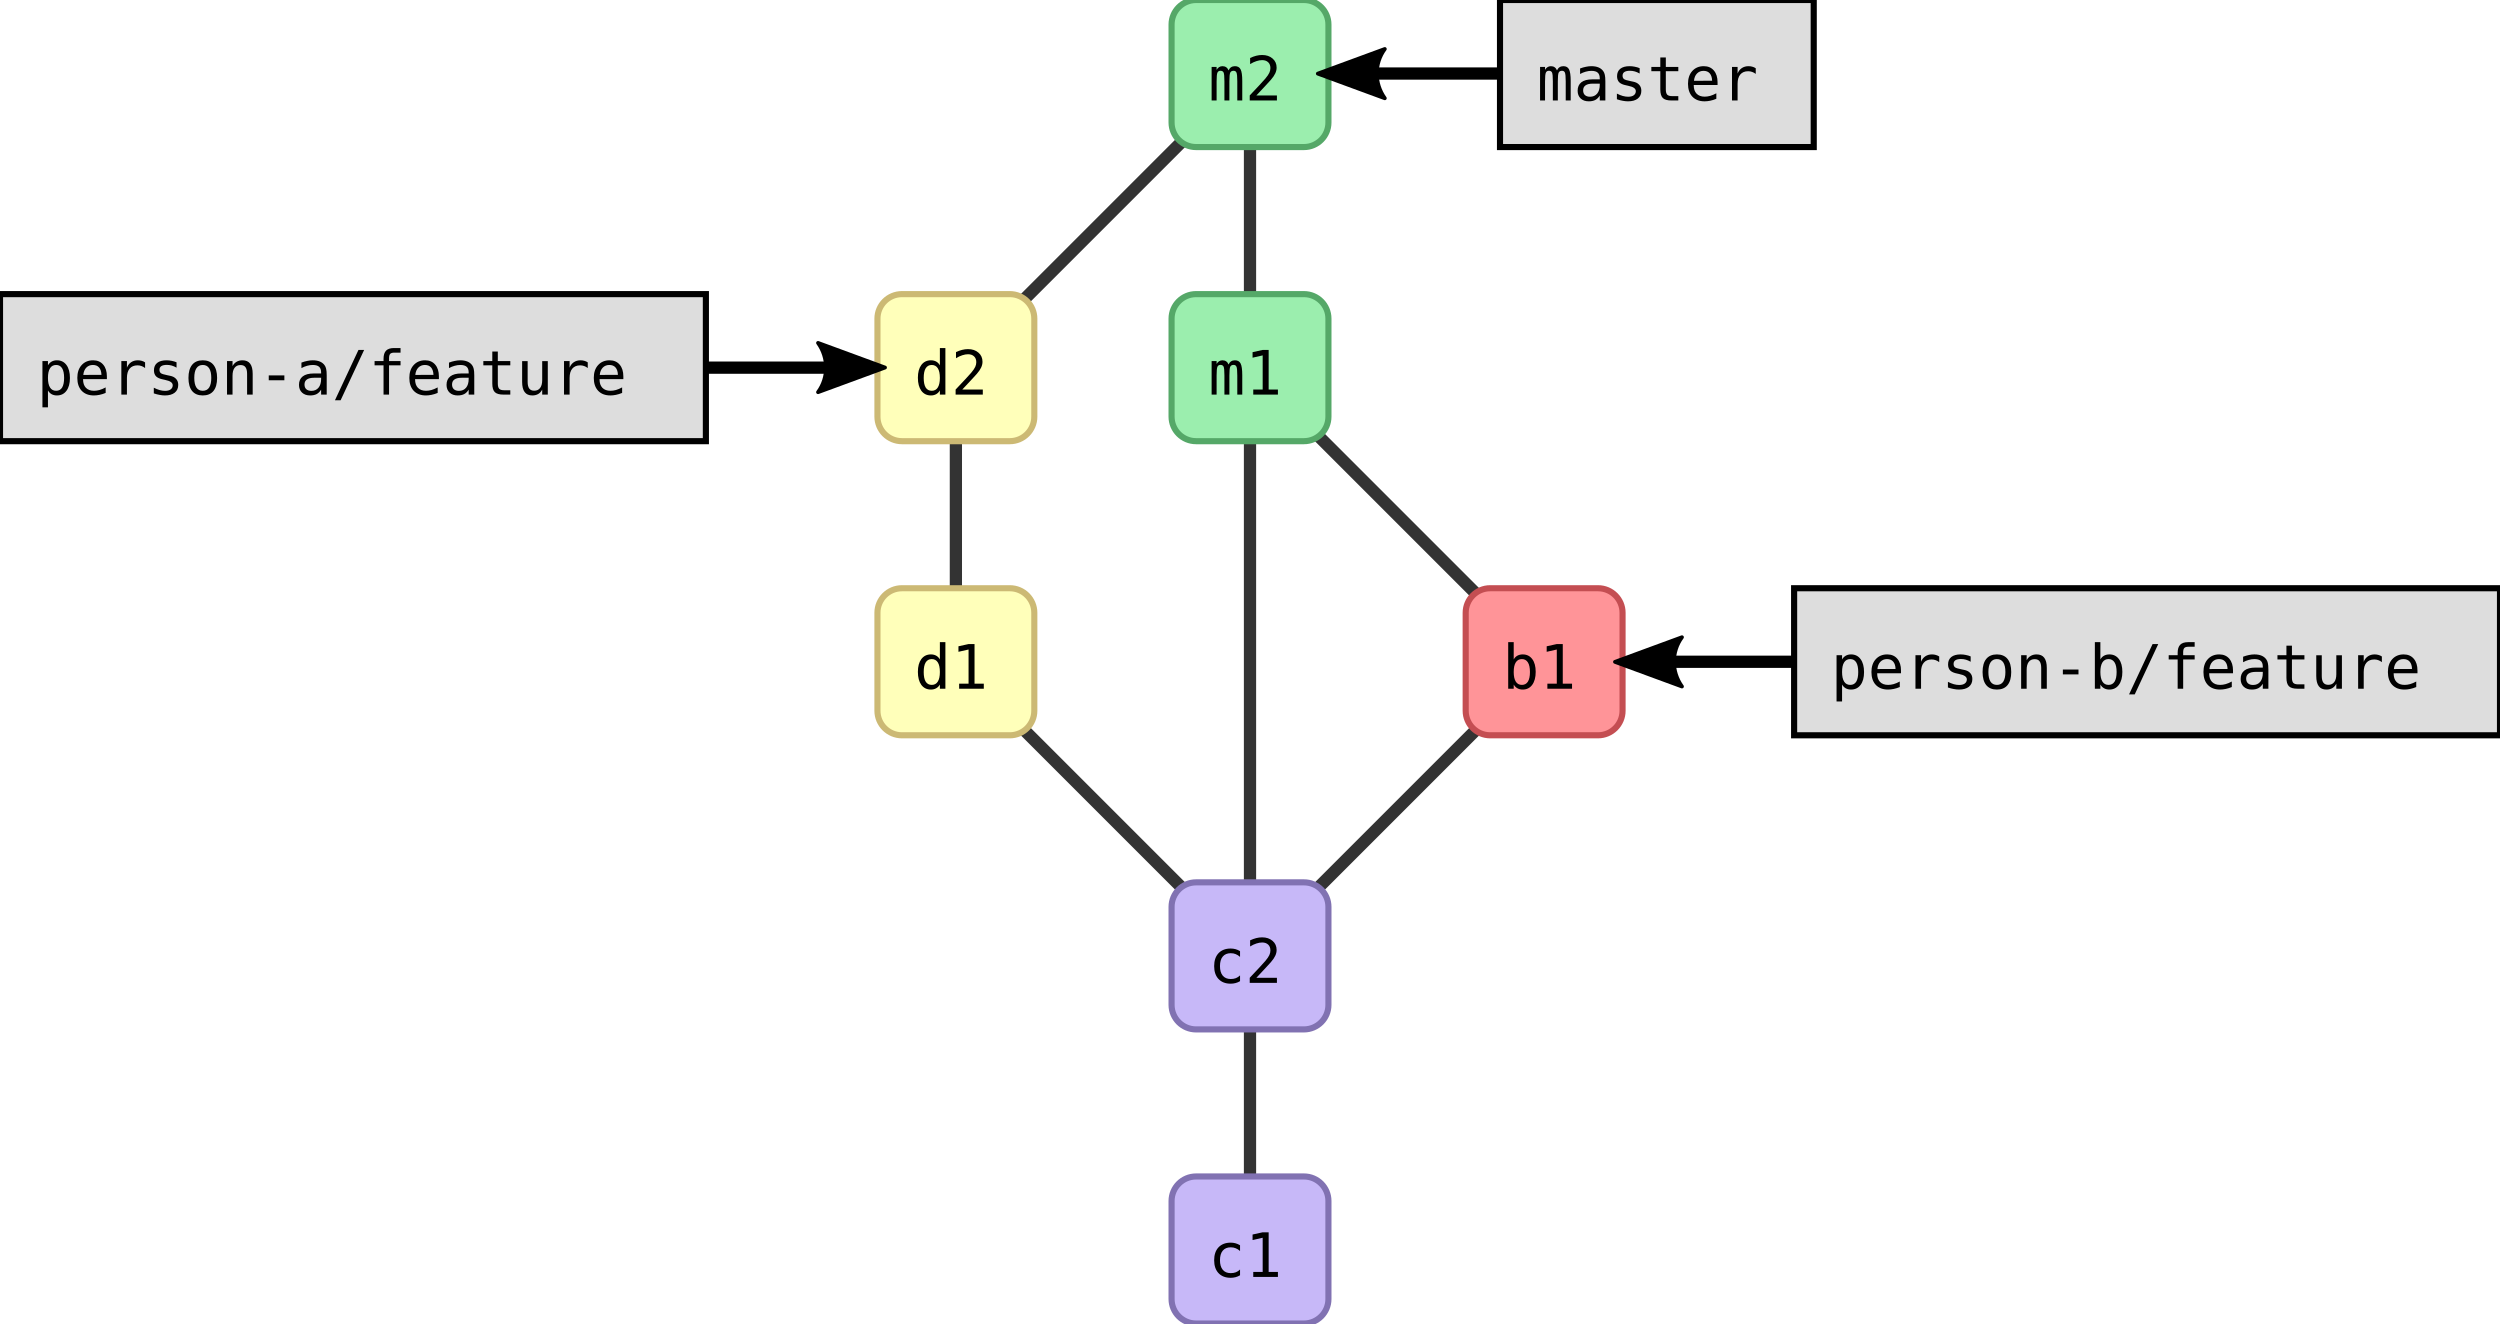
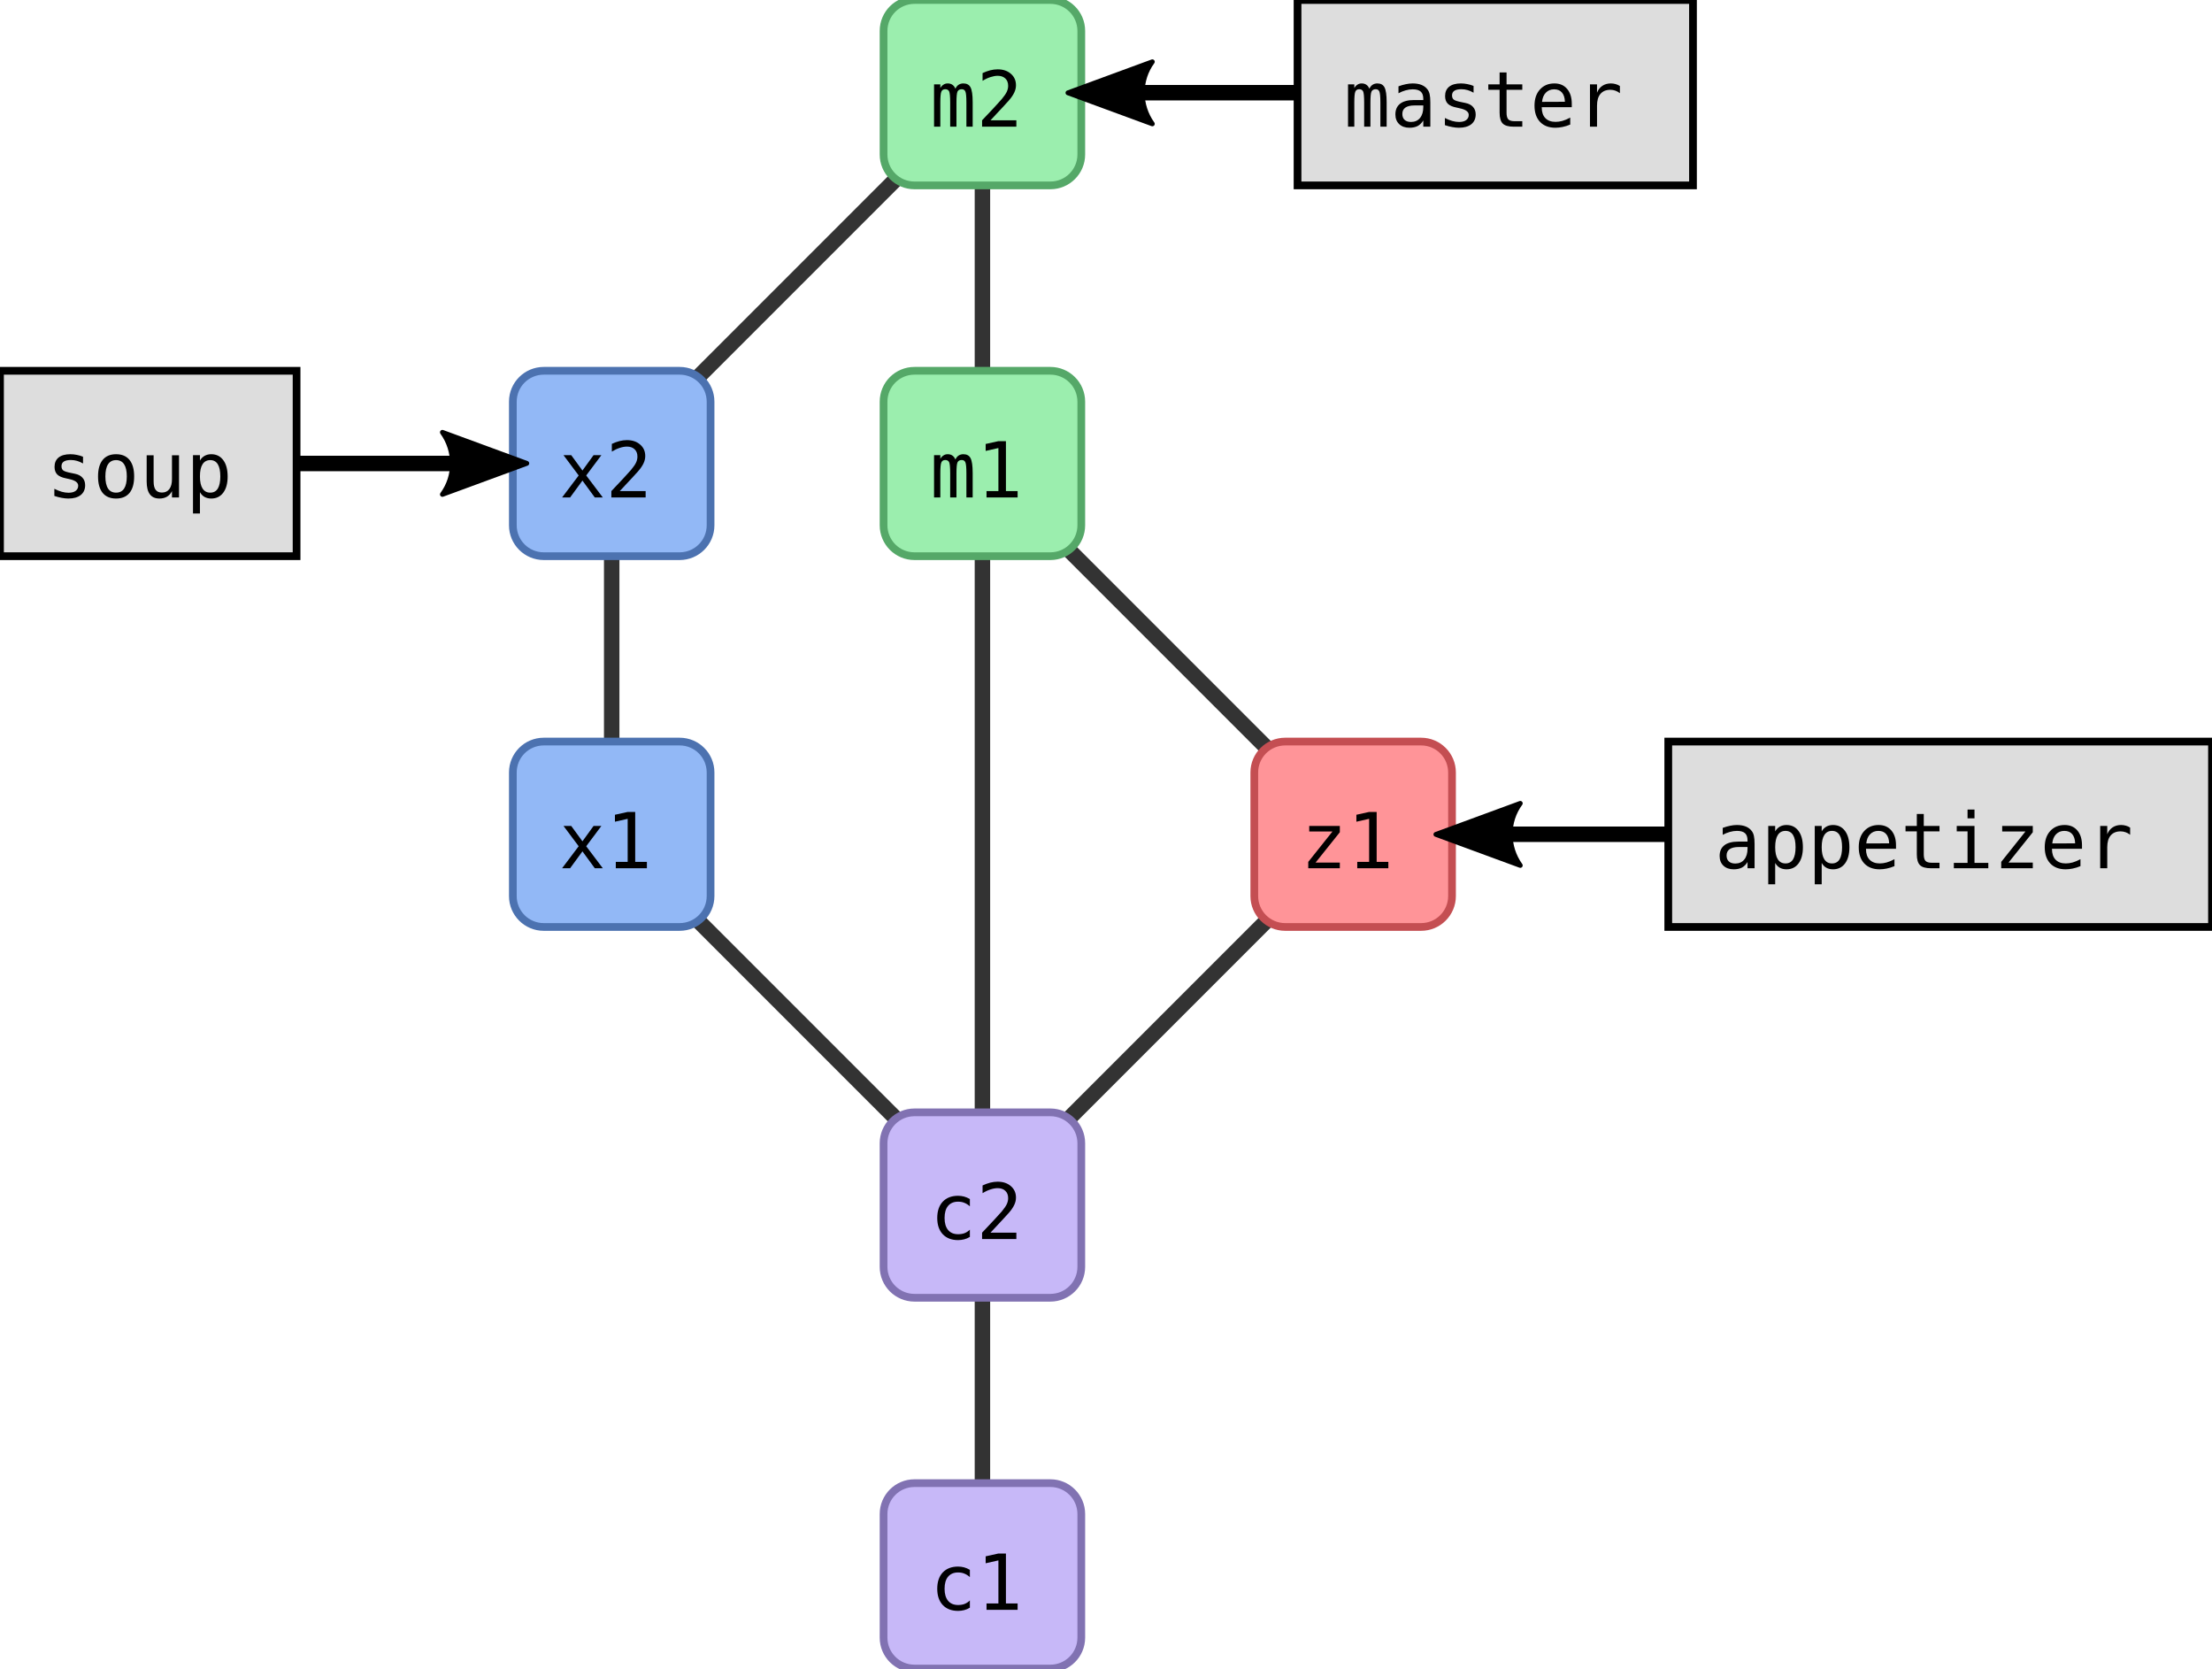
- <svg xmlns="http://www.w3.org/2000/svg" width="510.0" height="270.0" id="svg2" version="1.1">
+ <svg xmlns="http://www.w3.org/2000/svg" width="358.0" height="270.0" id="svg2" version="1.1">
  <defs id="defs4">
    <marker orient="auto" refY="0.0" refX="0.0" id="fullmarker" style="overflow:visible;">
      <path style="opacity:1.0;fill:#000000;stroke:#000000;fill-rule:evenodd;stroke-width:0.625;stroke-linejoin:round;" d="M 8.719,4.034 L -2.207,0.016 L 8.719,-4.002 C 6.973,-1.63 6.983,1.616 8.719,4.034 z " transform="scale(0.5) rotate(180) translate(0,0)" />
    </marker>
    <marker orient="auto" refY="0.0" refX="0.0" id="ghostmarker" style="overflow:visible;">
      <path style="opacity:0.2;fill:#000000;stroke:#000000;fill-rule:evenodd;stroke-width:0.625;stroke-linejoin:round;" d="M 8.719,4.034 L -2.207,0.016 L 8.719,-4.002 C 6.973,-1.63 6.983,1.616 8.719,4.034 z " transform="scale(0.5) rotate(180) translate(0,0)" />
    </marker>
  </defs>
-   <g transform="translate(239.0,240.0) rotate(0)" id="layer1">
-     <line x1="-44.0" y1="-165.0" x2="16.0" y2="-225.0" style="stroke:#000000;                         stroke-width:2.5;                         stroke-opacity:0.8" />
+   <g transform="translate(143.0,240.0) rotate(0)" id="layer1">
    <line x1="16.0" y1="-165.0" x2="16.0" y2="-225.0" style="stroke:#000000;                         stroke-width:2.5;                         stroke-opacity:0.8" />
    <line x1="16.0" y1="-45.0" x2="16.0" y2="-165.0" style="stroke:#000000;                         stroke-width:2.5;                         stroke-opacity:0.8" />
    <line x1="16.0" y1="-45.0" x2="-44.0" y2="-105.0" style="stroke:#000000;                         stroke-width:2.5;                         stroke-opacity:0.8" />
    <line x1="16.0" y1="-45.0" x2="76.0" y2="-105.0" style="stroke:#000000;                         stroke-width:2.5;                         stroke-opacity:0.8" />
+     <line x1="-44.0" y1="-165.0" x2="16.0" y2="-225.0" style="stroke:#000000;                         stroke-width:2.5;                         stroke-opacity:0.8" />
    <line x1="-44.0" y1="-105.0" x2="-44.0" y2="-165.0" style="stroke:#000000;                         stroke-width:2.5;                         stroke-opacity:0.8" />
    <line x1="16.0" y1="15.0" x2="16.0" y2="-45.0" style="stroke:#000000;                         stroke-width:2.5;                         stroke-opacity:0.8" />
    <line x1="76.0" y1="-105.0" x2="16.0" y2="-165.0" style="stroke:#000000;                         stroke-width:2.5;                         stroke-opacity:0.8" />
-     <rect style="fill:#ffffba;                         stroke:#CCB974;                         stroke-width:1.25;                         stroke-miterlimit:4;                         stroke-opacity:1.0;                         stroke-dasharray:none" width="32.0" height="30.0" x="-60.0" y="-180.0" ry="5.0" />
-     <text style="font-size:12.5px;                         font-style:normal;                         font-weight:normal;                         line-height:125%%;                         letter-spacing:0px;                         word-spacing:0px;                         fill:#000000;                         fill-opacity:1.0;                         stroke:none;                         font-family:DejaVu Sans Mono" x="-52.5" y="-159.5">d2</text>
-     <rect style="fill:#9beeae;                         stroke:#55A868;                         stroke-width:1.25;                         stroke-miterlimit:4;                         stroke-opacity:1.0;                         stroke-dasharray:none" width="32.0" height="30.0" x="0.0" y="-240.0" ry="5.0" />
-     <text style="font-size:12.5px;                         font-style:normal;                         font-weight:normal;                         line-height:125%%;                         letter-spacing:0px;                         word-spacing:0px;                         fill:#000000;                         fill-opacity:1.0;                         stroke:none;                         font-family:DejaVu Sans Mono" x="7.5" y="-219.5">m2</text>
    <rect style="fill:#9beeae;                         stroke:#55A868;                         stroke-width:1.25;                         stroke-miterlimit:4;                         stroke-opacity:1.0;                         stroke-dasharray:none" width="32.0" height="30.0" x="0.0" y="-180.0" ry="5.0" />
    <text style="font-size:12.5px;                         font-style:normal;                         font-weight:normal;                         line-height:125%%;                         letter-spacing:0px;                         word-spacing:0px;                         fill:#000000;                         fill-opacity:1.0;                         stroke:none;                         font-family:DejaVu Sans Mono" x="7.5" y="-159.5">m1</text>
    <rect style="fill:#c7b8f8;                         stroke:#8172B2;                         stroke-width:1.25;                         stroke-miterlimit:4;                         stroke-opacity:1.0;                         stroke-dasharray:none" width="32.0" height="30.0" x="0.0" y="-60.0" ry="5.0" />
    <text style="font-size:12.5px;                         font-style:normal;                         font-weight:normal;                         line-height:125%%;                         letter-spacing:0px;                         word-spacing:0px;                         fill:#000000;                         fill-opacity:1.0;                         stroke:none;                         font-family:DejaVu Sans Mono" x="7.5" y="-39.5">c2</text>
-     <rect style="fill:#ffffba;                         stroke:#CCB974;                         stroke-width:1.25;                         stroke-miterlimit:4;                         stroke-opacity:1.0;                         stroke-dasharray:none" width="32.0" height="30.0" x="-60.0" y="-120.0" ry="5.0" />
-     <text style="font-size:12.5px;                         font-style:normal;                         font-weight:normal;                         line-height:125%%;                         letter-spacing:0px;                         word-spacing:0px;                         fill:#000000;                         fill-opacity:1.0;                         stroke:none;                         font-family:DejaVu Sans Mono" x="-52.5" y="-99.5">d1</text>
+     <rect style="fill:#92b8f6;                         stroke:#4C72B0;                         stroke-width:1.25;                         stroke-miterlimit:4;                         stroke-opacity:1.0;                         stroke-dasharray:none" width="32.0" height="30.0" x="-60.0" y="-180.0" ry="5.0" />
+     <text style="font-size:12.5px;                         font-style:normal;                         font-weight:normal;                         line-height:125%%;                         letter-spacing:0px;                         word-spacing:0px;                         fill:#000000;                         fill-opacity:1.0;                         stroke:none;                         font-family:DejaVu Sans Mono" x="-52.5" y="-159.5">x2</text>
+     <rect style="fill:#92b8f6;                         stroke:#4C72B0;                         stroke-width:1.25;                         stroke-miterlimit:4;                         stroke-opacity:1.0;                         stroke-dasharray:none" width="32.0" height="30.0" x="-60.0" y="-120.0" ry="5.0" />
+     <text style="font-size:12.5px;                         font-style:normal;                         font-weight:normal;                         line-height:125%%;                         letter-spacing:0px;                         word-spacing:0px;                         fill:#000000;                         fill-opacity:1.0;                         stroke:none;                         font-family:DejaVu Sans Mono" x="-52.5" y="-99.5">x1</text>
    <rect style="fill:#c7b8f8;                         stroke:#8172B2;                         stroke-width:1.25;                         stroke-miterlimit:4;                         stroke-opacity:1.0;                         stroke-dasharray:none" width="32.0" height="30.0" x="0.0" y="0.0" ry="5.0" />
    <text style="font-size:12.5px;                         font-style:normal;                         font-weight:normal;                         line-height:125%%;                         letter-spacing:0px;                         word-spacing:0px;                         fill:#000000;                         fill-opacity:1.0;                         stroke:none;                         font-family:DejaVu Sans Mono" x="7.5" y="20.5">c1</text>
+     <rect style="fill:#9beeae;                         stroke:#55A868;                         stroke-width:1.25;                         stroke-miterlimit:4;                         stroke-opacity:1.0;                         stroke-dasharray:none" width="32.0" height="30.0" x="0.0" y="-240.0" ry="5.0" />
+     <text style="font-size:12.5px;                         font-style:normal;                         font-weight:normal;                         line-height:125%%;                         letter-spacing:0px;                         word-spacing:0px;                         fill:#000000;                         fill-opacity:1.0;                         stroke:none;                         font-family:DejaVu Sans Mono" x="7.5" y="-219.5">m2</text>
    <rect style="fill:#ff9498;                         stroke:#C44E52;                         stroke-width:1.25;                         stroke-miterlimit:4;                         stroke-opacity:1.0;                         stroke-dasharray:none" width="32.0" height="30.0" x="60.0" y="-120.0" ry="5.0" />
-     <text style="font-size:12.5px;                         font-style:normal;                         font-weight:normal;                         line-height:125%%;                         letter-spacing:0px;                         word-spacing:0px;                         fill:#000000;                         fill-opacity:1.0;                         stroke:none;                         font-family:DejaVu Sans Mono" x="67.5" y="-99.5">b1</text>
-     <path style="fill:none;                  stroke:#000000;                  stroke-width:2.5;                  stroke-linecap:butt;                  stroke-linejoin:miter;                  stroke-opacity:1.0;                  marker-end:url(#fullmarker);                  stroke-miterlimit:4;                  stroke-dasharray:none" d="M 199.0,-105.0 93.22,-105.0" />
-     <rect style="fill:#dddddd;                         stroke:#000000;                         stroke-width:1.25;                         stroke-miterlimit:4;                         stroke-opacity:1.0;                         stroke-dasharray:none" width="144.0" height="30.0" x="127.0" y="-120.0" ry="0.0" />
-     <text style="font-size:12.5px;                         font-style:normal;                         font-weight:normal;                         line-height:125%%;                         letter-spacing:0px;                         word-spacing:0px;                         fill:#000000;                         fill-opacity:1.0;                         stroke:none;                         font-family:DejaVu Sans Mono" x="134.5" y="-99.5">person-b/feature</text>
-     <path style="fill:none;                  stroke:#000000;                  stroke-width:2.5;                  stroke-linecap:butt;                  stroke-linejoin:miter;                  stroke-opacity:1.0;                  marker-end:url(#fullmarker);                  stroke-miterlimit:4;                  stroke-dasharray:none" d="M -167.0,-165.0 -61.22,-165.0" />
-     <rect style="fill:#dddddd;                         stroke:#000000;                         stroke-width:1.25;                         stroke-miterlimit:4;                         stroke-opacity:1.0;                         stroke-dasharray:none" width="144.0" height="30.0" x="-239.0" y="-180.0" ry="0.0" />
-     <text style="font-size:12.5px;                         font-style:normal;                         font-weight:normal;                         line-height:125%%;                         letter-spacing:0px;                         word-spacing:0px;                         fill:#000000;                         fill-opacity:1.0;                         stroke:none;                         font-family:DejaVu Sans Mono" x="-231.5" y="-159.5">person-a/feature</text>
+     <text style="font-size:12.5px;                         font-style:normal;                         font-weight:normal;                         line-height:125%%;                         letter-spacing:0px;                         word-spacing:0px;                         fill:#000000;                         fill-opacity:1.0;                         stroke:none;                         font-family:DejaVu Sans Mono" x="67.5" y="-99.5">z1</text>
+     <path style="fill:none;                  stroke:#000000;                  stroke-width:2.5;                  stroke-linecap:butt;                  stroke-linejoin:miter;                  stroke-opacity:1.0;                  marker-end:url(#fullmarker);                  stroke-miterlimit:4;                  stroke-dasharray:none" d="M -119.0,-165.0 -60.5,-165.0" />
+     <rect style="fill:#dddddd;                         stroke:#000000;                         stroke-width:1.25;                         stroke-miterlimit:4;                         stroke-opacity:1.0;                         stroke-dasharray:none" width="48.0" height="30.0" x="-143.0" y="-180.0" ry="0.0" />
+     <text style="font-size:12.5px;                         font-style:normal;                         font-weight:normal;                         line-height:125%%;                         letter-spacing:0px;                         word-spacing:0px;                         fill:#000000;                         fill-opacity:1.0;                         stroke:none;                         font-family:DejaVu Sans Mono" x="-135.5" y="-159.5">soup</text>
    <path style="fill:none;                  stroke:#000000;                  stroke-width:2.5;                  stroke-linecap:butt;                  stroke-linejoin:miter;                  stroke-opacity:1.0;                  marker-end:url(#fullmarker);                  stroke-miterlimit:4;                  stroke-dasharray:none" d="M 99.0,-225.0 32.6,-225.0" />
    <rect style="fill:#dddddd;                         stroke:#000000;                         stroke-width:1.25;                         stroke-miterlimit:4;                         stroke-opacity:1.0;                         stroke-dasharray:none" width="64.0" height="30.0" x="67.0" y="-240.0" ry="0.0" />
    <text style="font-size:12.5px;                         font-style:normal;                         font-weight:normal;                         line-height:125%%;                         letter-spacing:0px;                         word-spacing:0px;                         fill:#000000;                         fill-opacity:1.0;                         stroke:none;                         font-family:DejaVu Sans Mono" x="74.5" y="-219.5">master</text>
+     <path style="fill:none;                  stroke:#000000;                  stroke-width:2.5;                  stroke-linecap:butt;                  stroke-linejoin:miter;                  stroke-opacity:1.0;                  marker-end:url(#fullmarker);                  stroke-miterlimit:4;                  stroke-dasharray:none" d="M 171.0,-105.0 92.15,-105.0" />
+     <rect style="fill:#dddddd;                         stroke:#000000;                         stroke-width:1.25;                         stroke-miterlimit:4;                         stroke-opacity:1.0;                         stroke-dasharray:none" width="88.0" height="30.0" x="127.0" y="-120.0" ry="0.0" />
+     <text style="font-size:12.5px;                         font-style:normal;                         font-weight:normal;                         line-height:125%%;                         letter-spacing:0px;                         word-spacing:0px;                         fill:#000000;                         fill-opacity:1.0;                         stroke:none;                         font-family:DejaVu Sans Mono" x="134.5" y="-99.5">appetizer</text>
  </g>
</svg>
